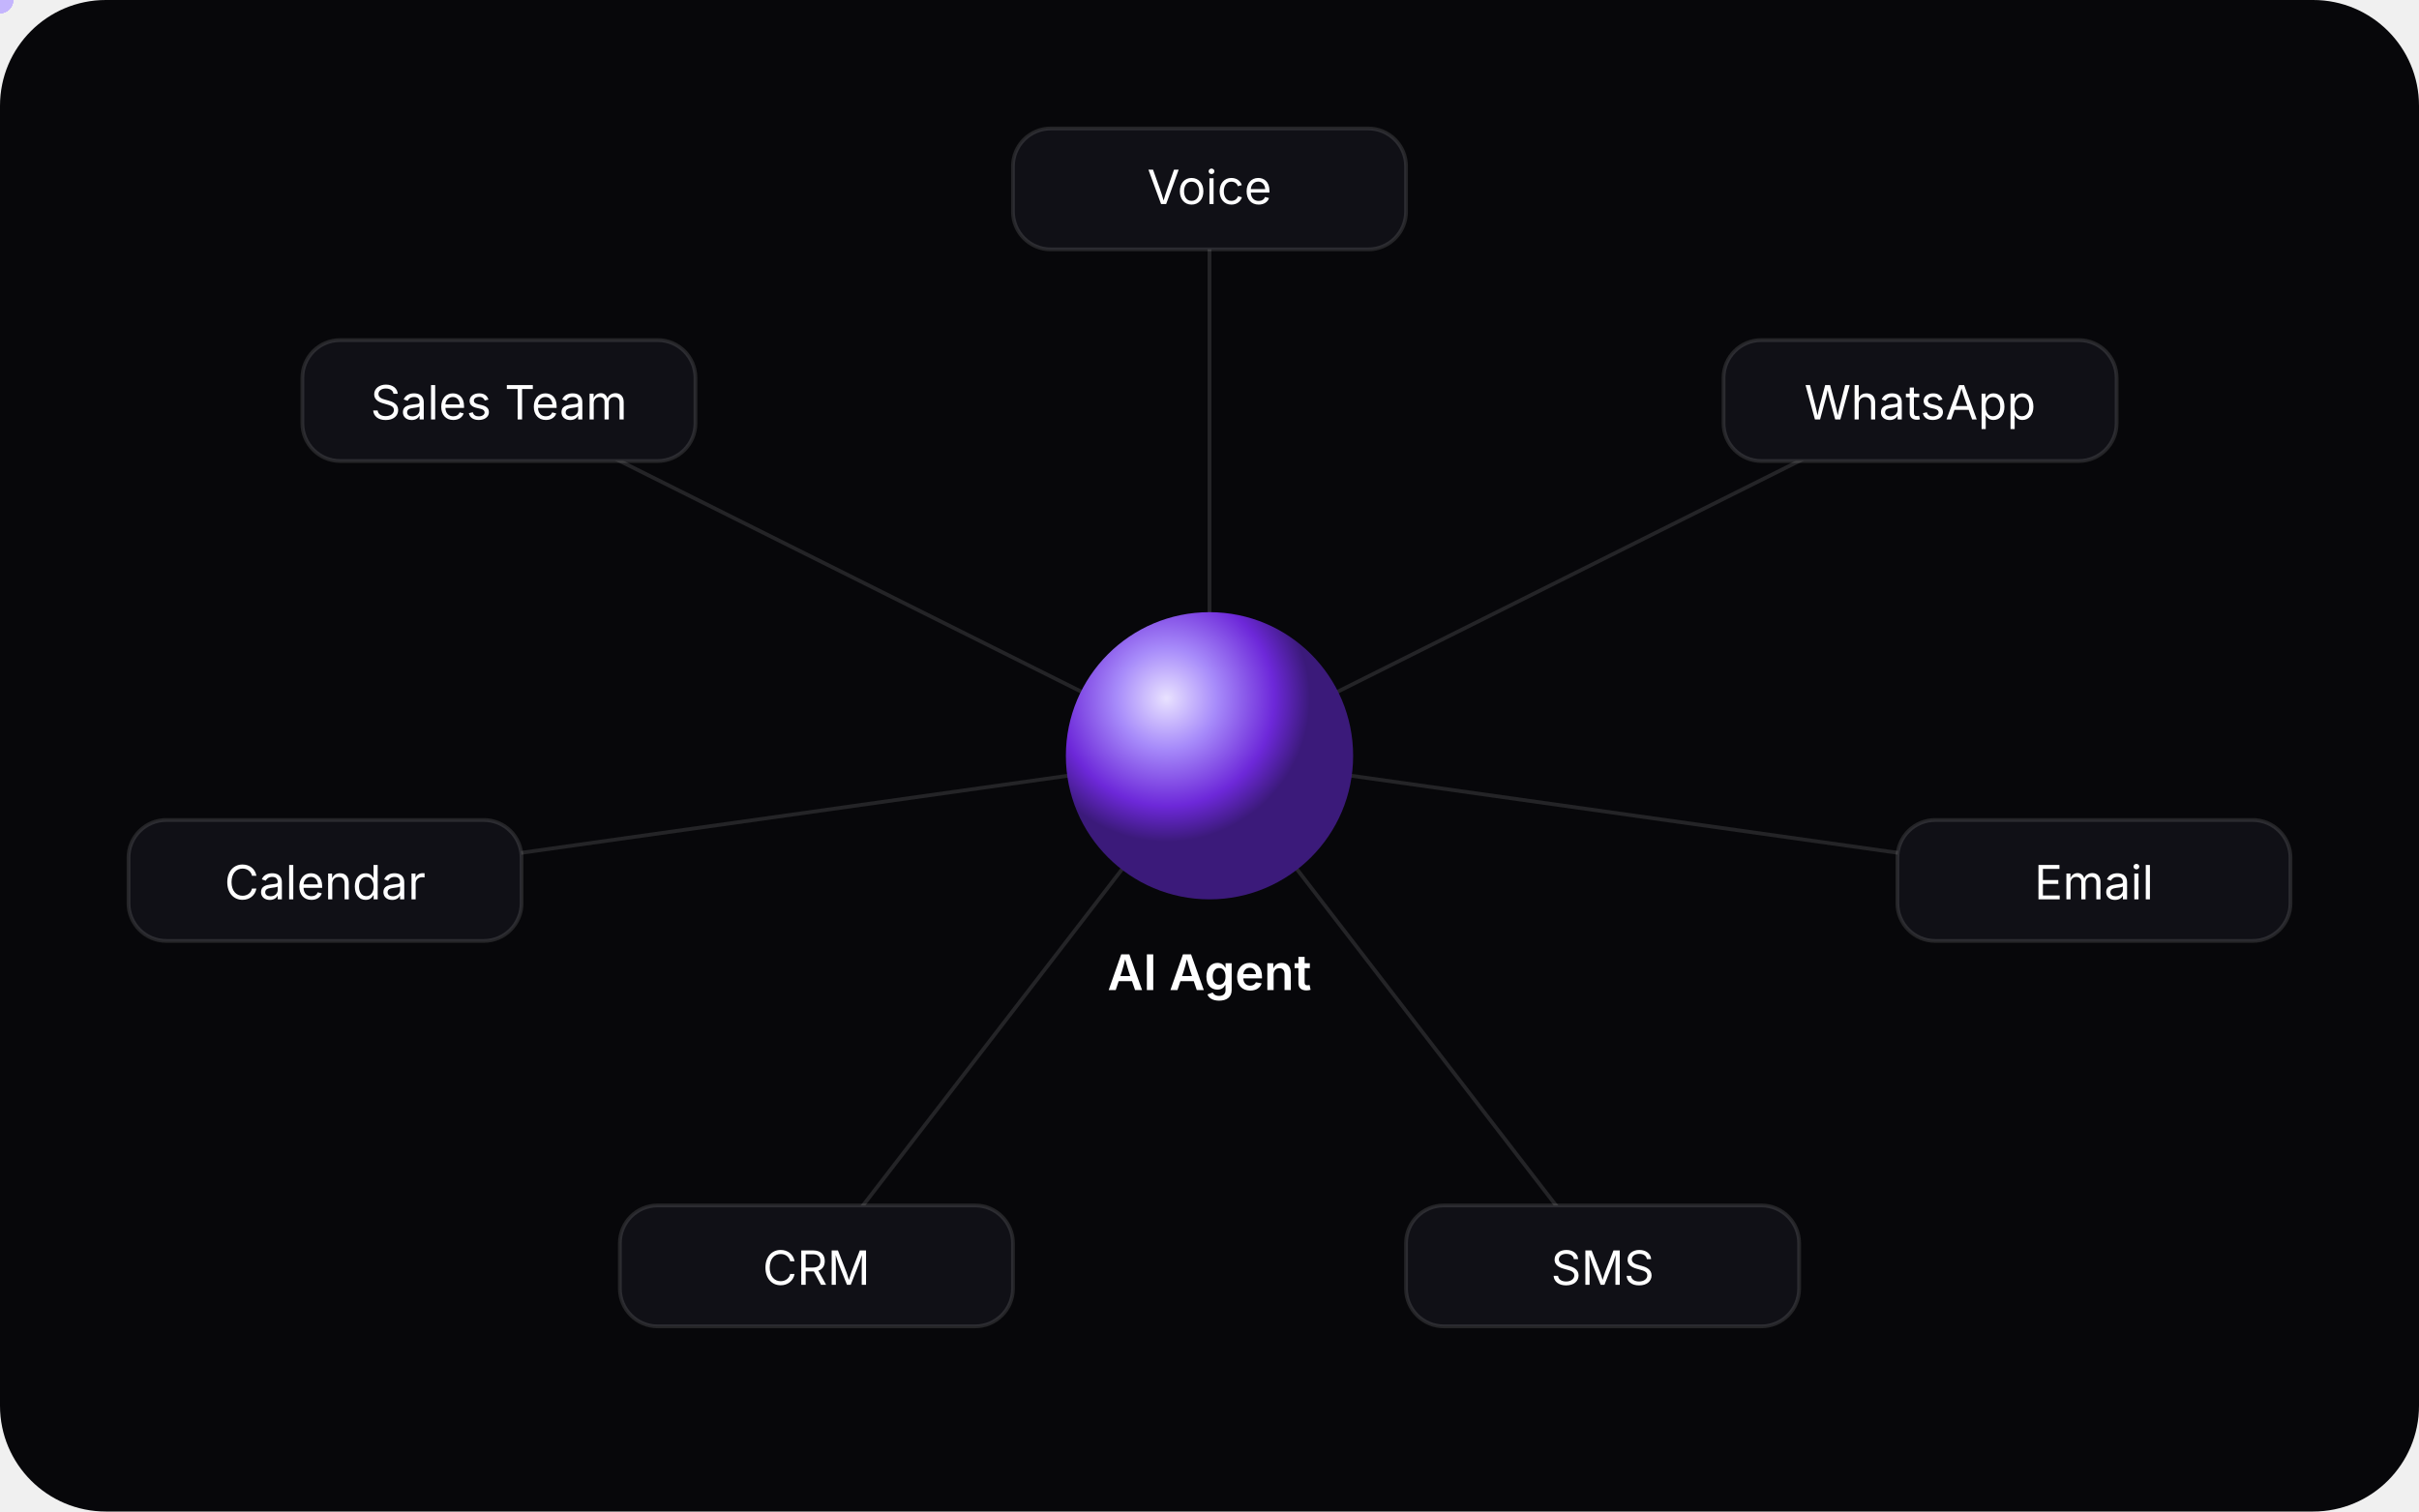
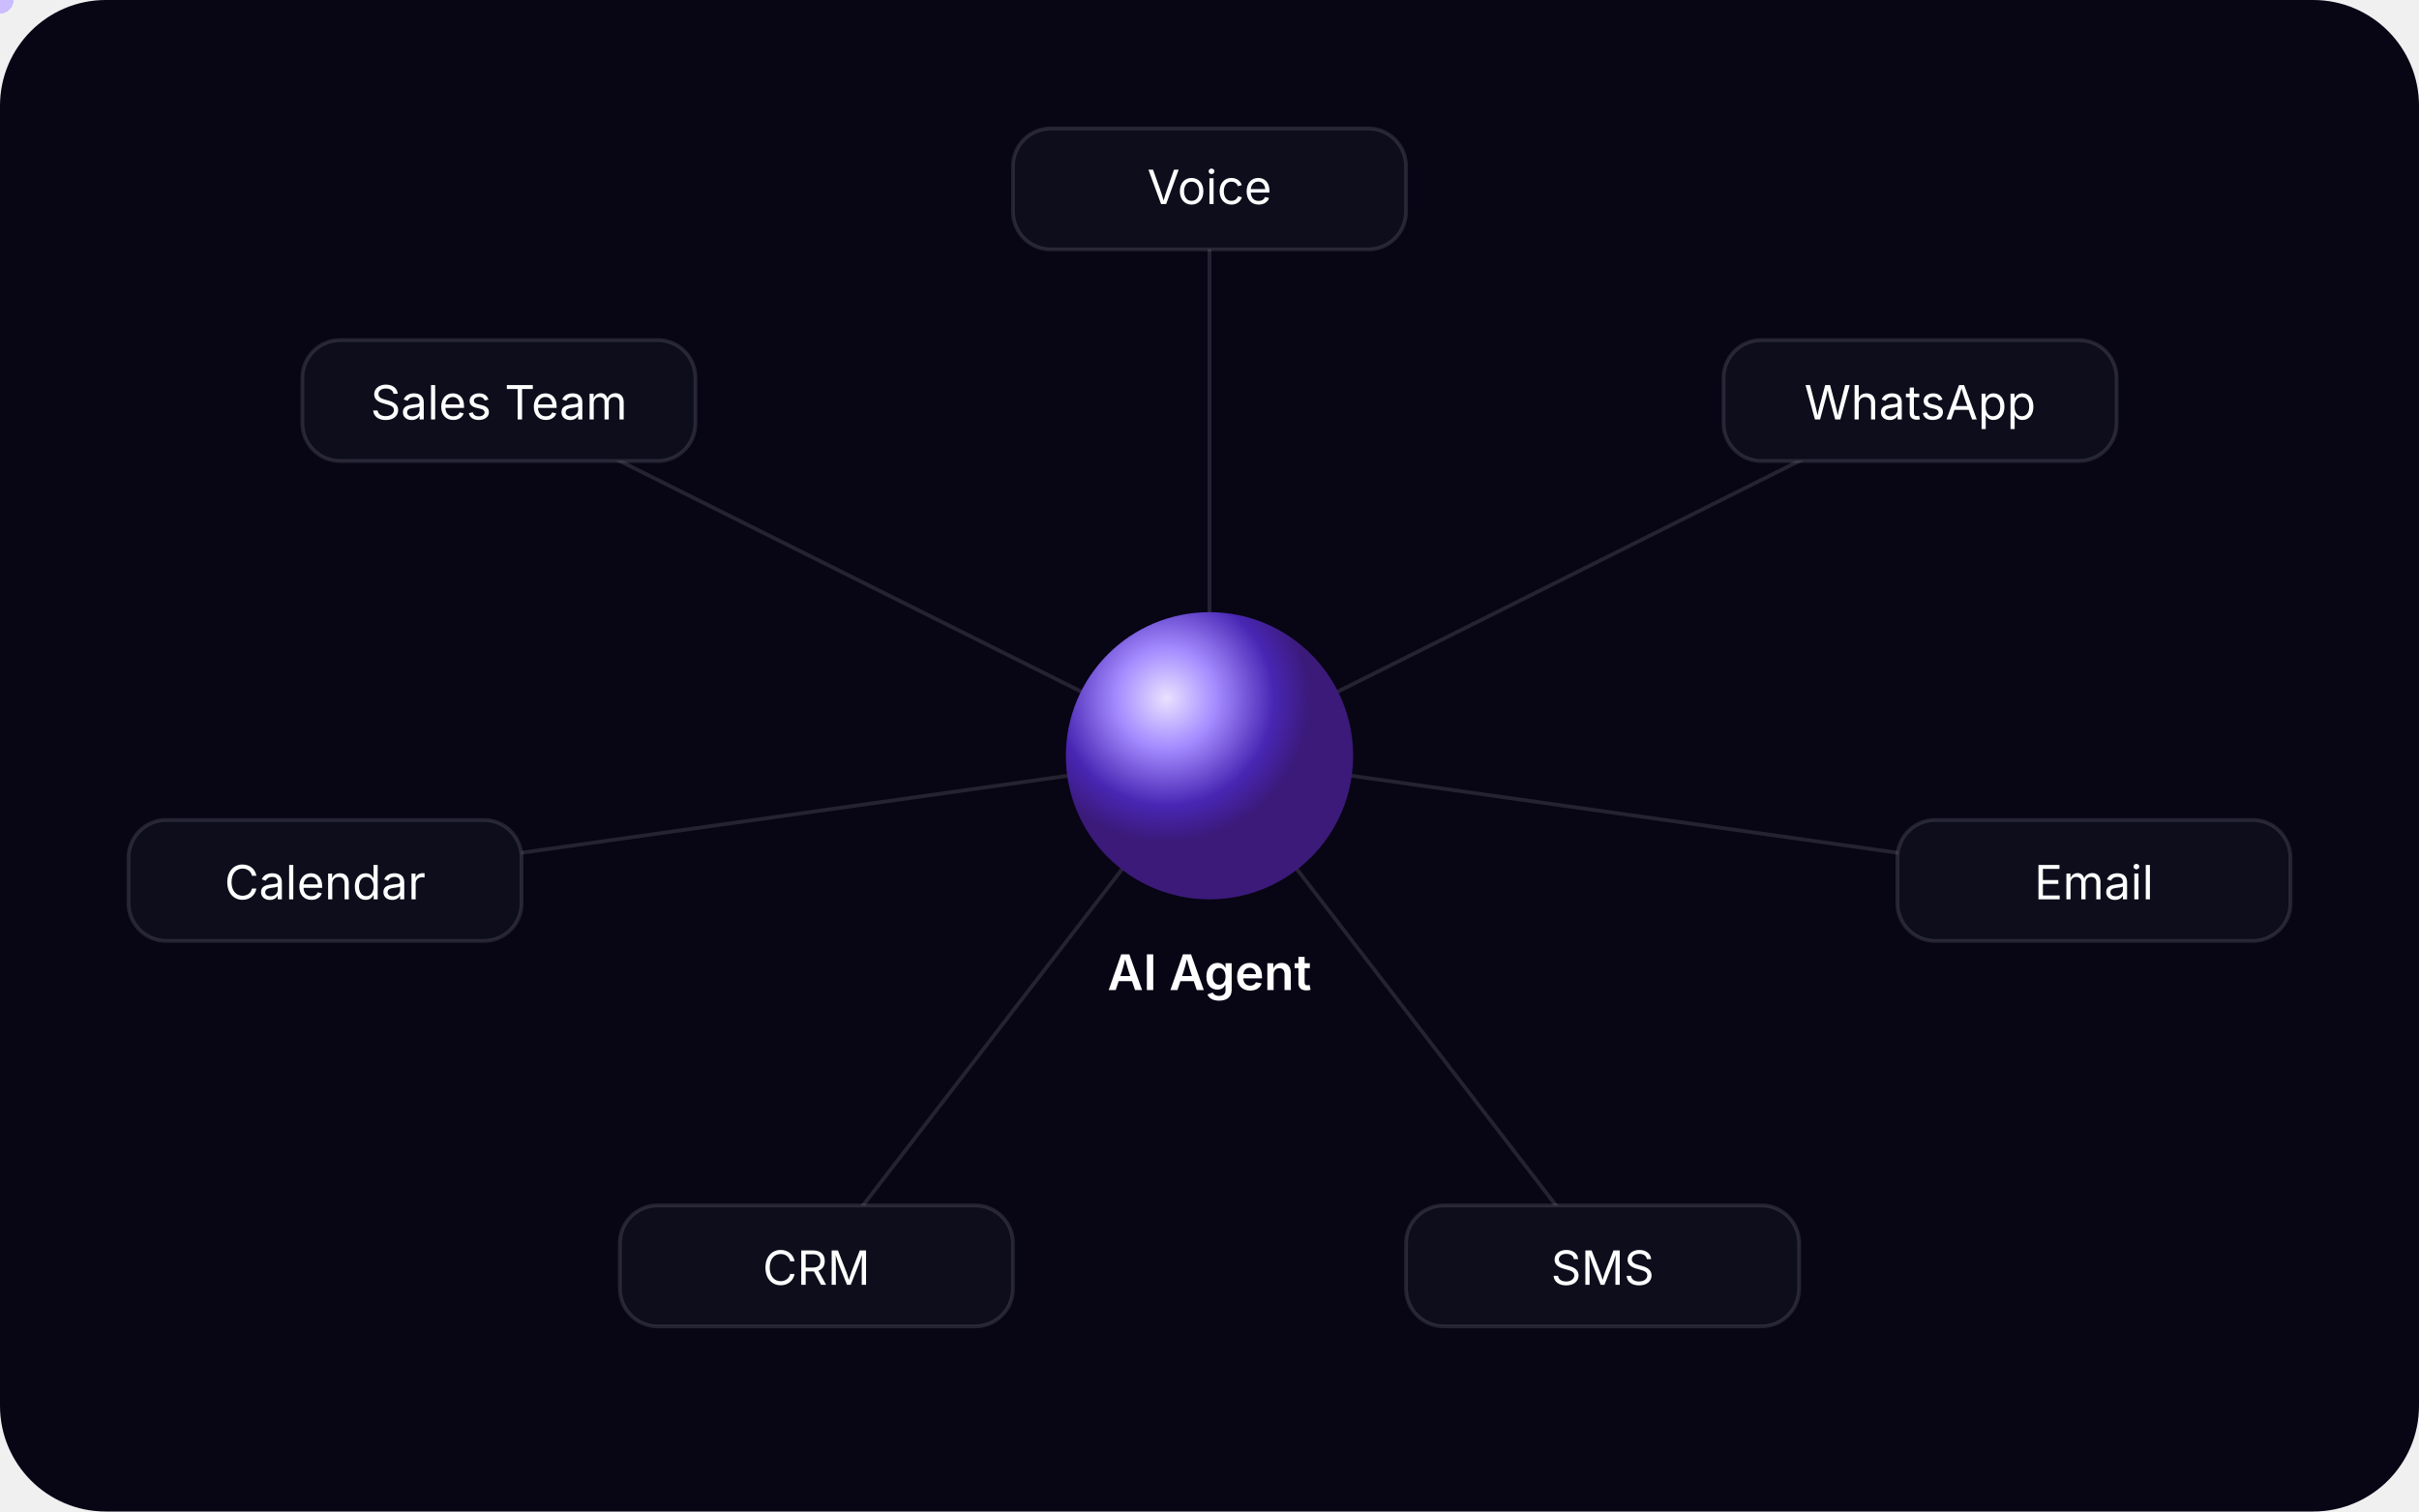
<svg xmlns="http://www.w3.org/2000/svg" viewBox="0 0 640 400" width="640" height="400" role="img" aria-labelledby="t">
  <defs>
    <radialGradient id="o" cx=".35" cy=".3">
      <stop offset="0" stop-color="#E9E2FF" />
-       <stop offset=".35" stop-color="#A78BFA" />
-       <stop offset=".75" stop-color="#6D28D9" />
+       <stop offset=".35" stop-color="#A48BFF" />
+       <stop offset=".75" stop-color="#4826B3" />
      <stop offset="1" stop-color="#3B1A7A" />
    </radialGradient>
  </defs>
-   <rect width="640" height="400" rx="28" fill="#07070A" />
+   <rect width="640" height="400" rx="28" fill="#080515" />
  <path id="p0" d="M320 200 L320 50" stroke="rgba(255,255,255,0.12)" />
-   <circle r="3.5" fill="#C4B5FD">
+   <circle r="3.5" fill="#CBBDFF">
    <animateMotion dur="2.0s" repeatCount="indefinite">
      <mpath href="#p0" />
    </animateMotion>
  </circle>
-   <rect x="268" y="34" width="104" height="32" rx="10" fill="#101016" stroke="rgba(255,255,255,0.12)" />
+   <rect x="268" y="34" width="104" height="32" rx="10" fill="#0D0D1C" stroke="rgba(255,255,255,0.12)" />
  <text x="320" y="54" text-anchor="middle" font-family="Inter,Arial" font-size="12.5" fill="#fff">Voice</text>
  <path id="p1" d="M320 200 L508 106" stroke="rgba(255,255,255,0.12)" />
-   <circle r="3.5" fill="#C4B5FD">
+   <circle r="3.5" fill="#CBBDFF">
    <animateMotion dur="2.3s" repeatCount="indefinite">
      <mpath href="#p1" />
    </animateMotion>
  </circle>
-   <rect x="456" y="90" width="104" height="32" rx="10" fill="#101016" stroke="rgba(255,255,255,0.12)" />
+   <rect x="456" y="90" width="104" height="32" rx="10" fill="#0D0D1C" stroke="rgba(255,255,255,0.12)" />
  <text x="508" y="111" text-anchor="middle" font-family="Inter,Arial" font-size="12.5" fill="#fff">WhatsApp</text>
  <path id="p2" d="M320 200 L554 233" stroke="rgba(255,255,255,0.12)" />
-   <circle r="3.5" fill="#C4B5FD">
+   <circle r="3.5" fill="#CBBDFF">
    <animateMotion dur="2.6s" repeatCount="indefinite">
      <mpath href="#p2" />
    </animateMotion>
  </circle>
-   <rect x="502" y="217" width="104" height="32" rx="10" fill="#101016" stroke="rgba(255,255,255,0.12)" />
+   <rect x="502" y="217" width="104" height="32" rx="10" fill="#0D0D1C" stroke="rgba(255,255,255,0.12)" />
  <text x="554" y="238" text-anchor="middle" font-family="Inter,Arial" font-size="12.5" fill="#fff">Email</text>
  <path id="p3" d="M320 200 L424 335" stroke="rgba(255,255,255,0.12)" />
-   <circle r="3.5" fill="#C4B5FD">
+   <circle r="3.5" fill="#CBBDFF">
    <animateMotion dur="2.9s" repeatCount="indefinite">
      <mpath href="#p3" />
    </animateMotion>
  </circle>
-   <rect x="372" y="319" width="104" height="32" rx="10" fill="#101016" stroke="rgba(255,255,255,0.12)" />
+   <rect x="372" y="319" width="104" height="32" rx="10" fill="#0D0D1C" stroke="rgba(255,255,255,0.12)" />
  <text x="424" y="340" text-anchor="middle" font-family="Inter,Arial" font-size="12.5" fill="#fff">SMS</text>
  <path id="p4" d="M320 200 L216 335" stroke="rgba(255,255,255,0.12)" />
-   <circle r="3.5" fill="#C4B5FD">
+   <circle r="3.5" fill="#CBBDFF">
    <animateMotion dur="3.2s" repeatCount="indefinite">
      <mpath href="#p4" />
    </animateMotion>
  </circle>
-   <rect x="164" y="319" width="104" height="32" rx="10" fill="#101016" stroke="rgba(255,255,255,0.12)" />
+   <rect x="164" y="319" width="104" height="32" rx="10" fill="#0D0D1C" stroke="rgba(255,255,255,0.12)" />
  <text x="216" y="340" text-anchor="middle" font-family="Inter,Arial" font-size="12.5" fill="#fff">CRM</text>
  <path id="p5" d="M320 200 L86 233" stroke="rgba(255,255,255,0.12)" />
-   <circle r="3.5" fill="#C4B5FD">
+   <circle r="3.5" fill="#CBBDFF">
    <animateMotion dur="3.5s" repeatCount="indefinite">
      <mpath href="#p5" />
    </animateMotion>
  </circle>
-   <rect x="34" y="217" width="104" height="32" rx="10" fill="#101016" stroke="rgba(255,255,255,0.12)" />
+   <rect x="34" y="217" width="104" height="32" rx="10" fill="#0D0D1C" stroke="rgba(255,255,255,0.12)" />
  <text x="86" y="238" text-anchor="middle" font-family="Inter,Arial" font-size="12.5" fill="#fff">Calendar</text>
  <path id="p6" d="M320 200 L132 106" stroke="rgba(255,255,255,0.12)" />
-   <circle r="3.5" fill="#C4B5FD">
+   <circle r="3.5" fill="#CBBDFF">
    <animateMotion dur="3.8s" repeatCount="indefinite">
      <mpath href="#p6" />
    </animateMotion>
  </circle>
-   <rect x="80" y="90" width="104" height="32" rx="10" fill="#101016" stroke="rgba(255,255,255,0.12)" />
+   <rect x="80" y="90" width="104" height="32" rx="10" fill="#0D0D1C" stroke="rgba(255,255,255,0.12)" />
  <text x="132" y="111" text-anchor="middle" font-family="Inter,Arial" font-size="12.5" fill="#fff">Sales Team</text>
  <circle cx="320" cy="200" r="38" fill="url(#o)" />
  <text x="320" y="262" text-anchor="middle" font-family="Inter,Arial" font-size="13" font-weight="600" fill="#fff">AI Agent</text>
</svg>
